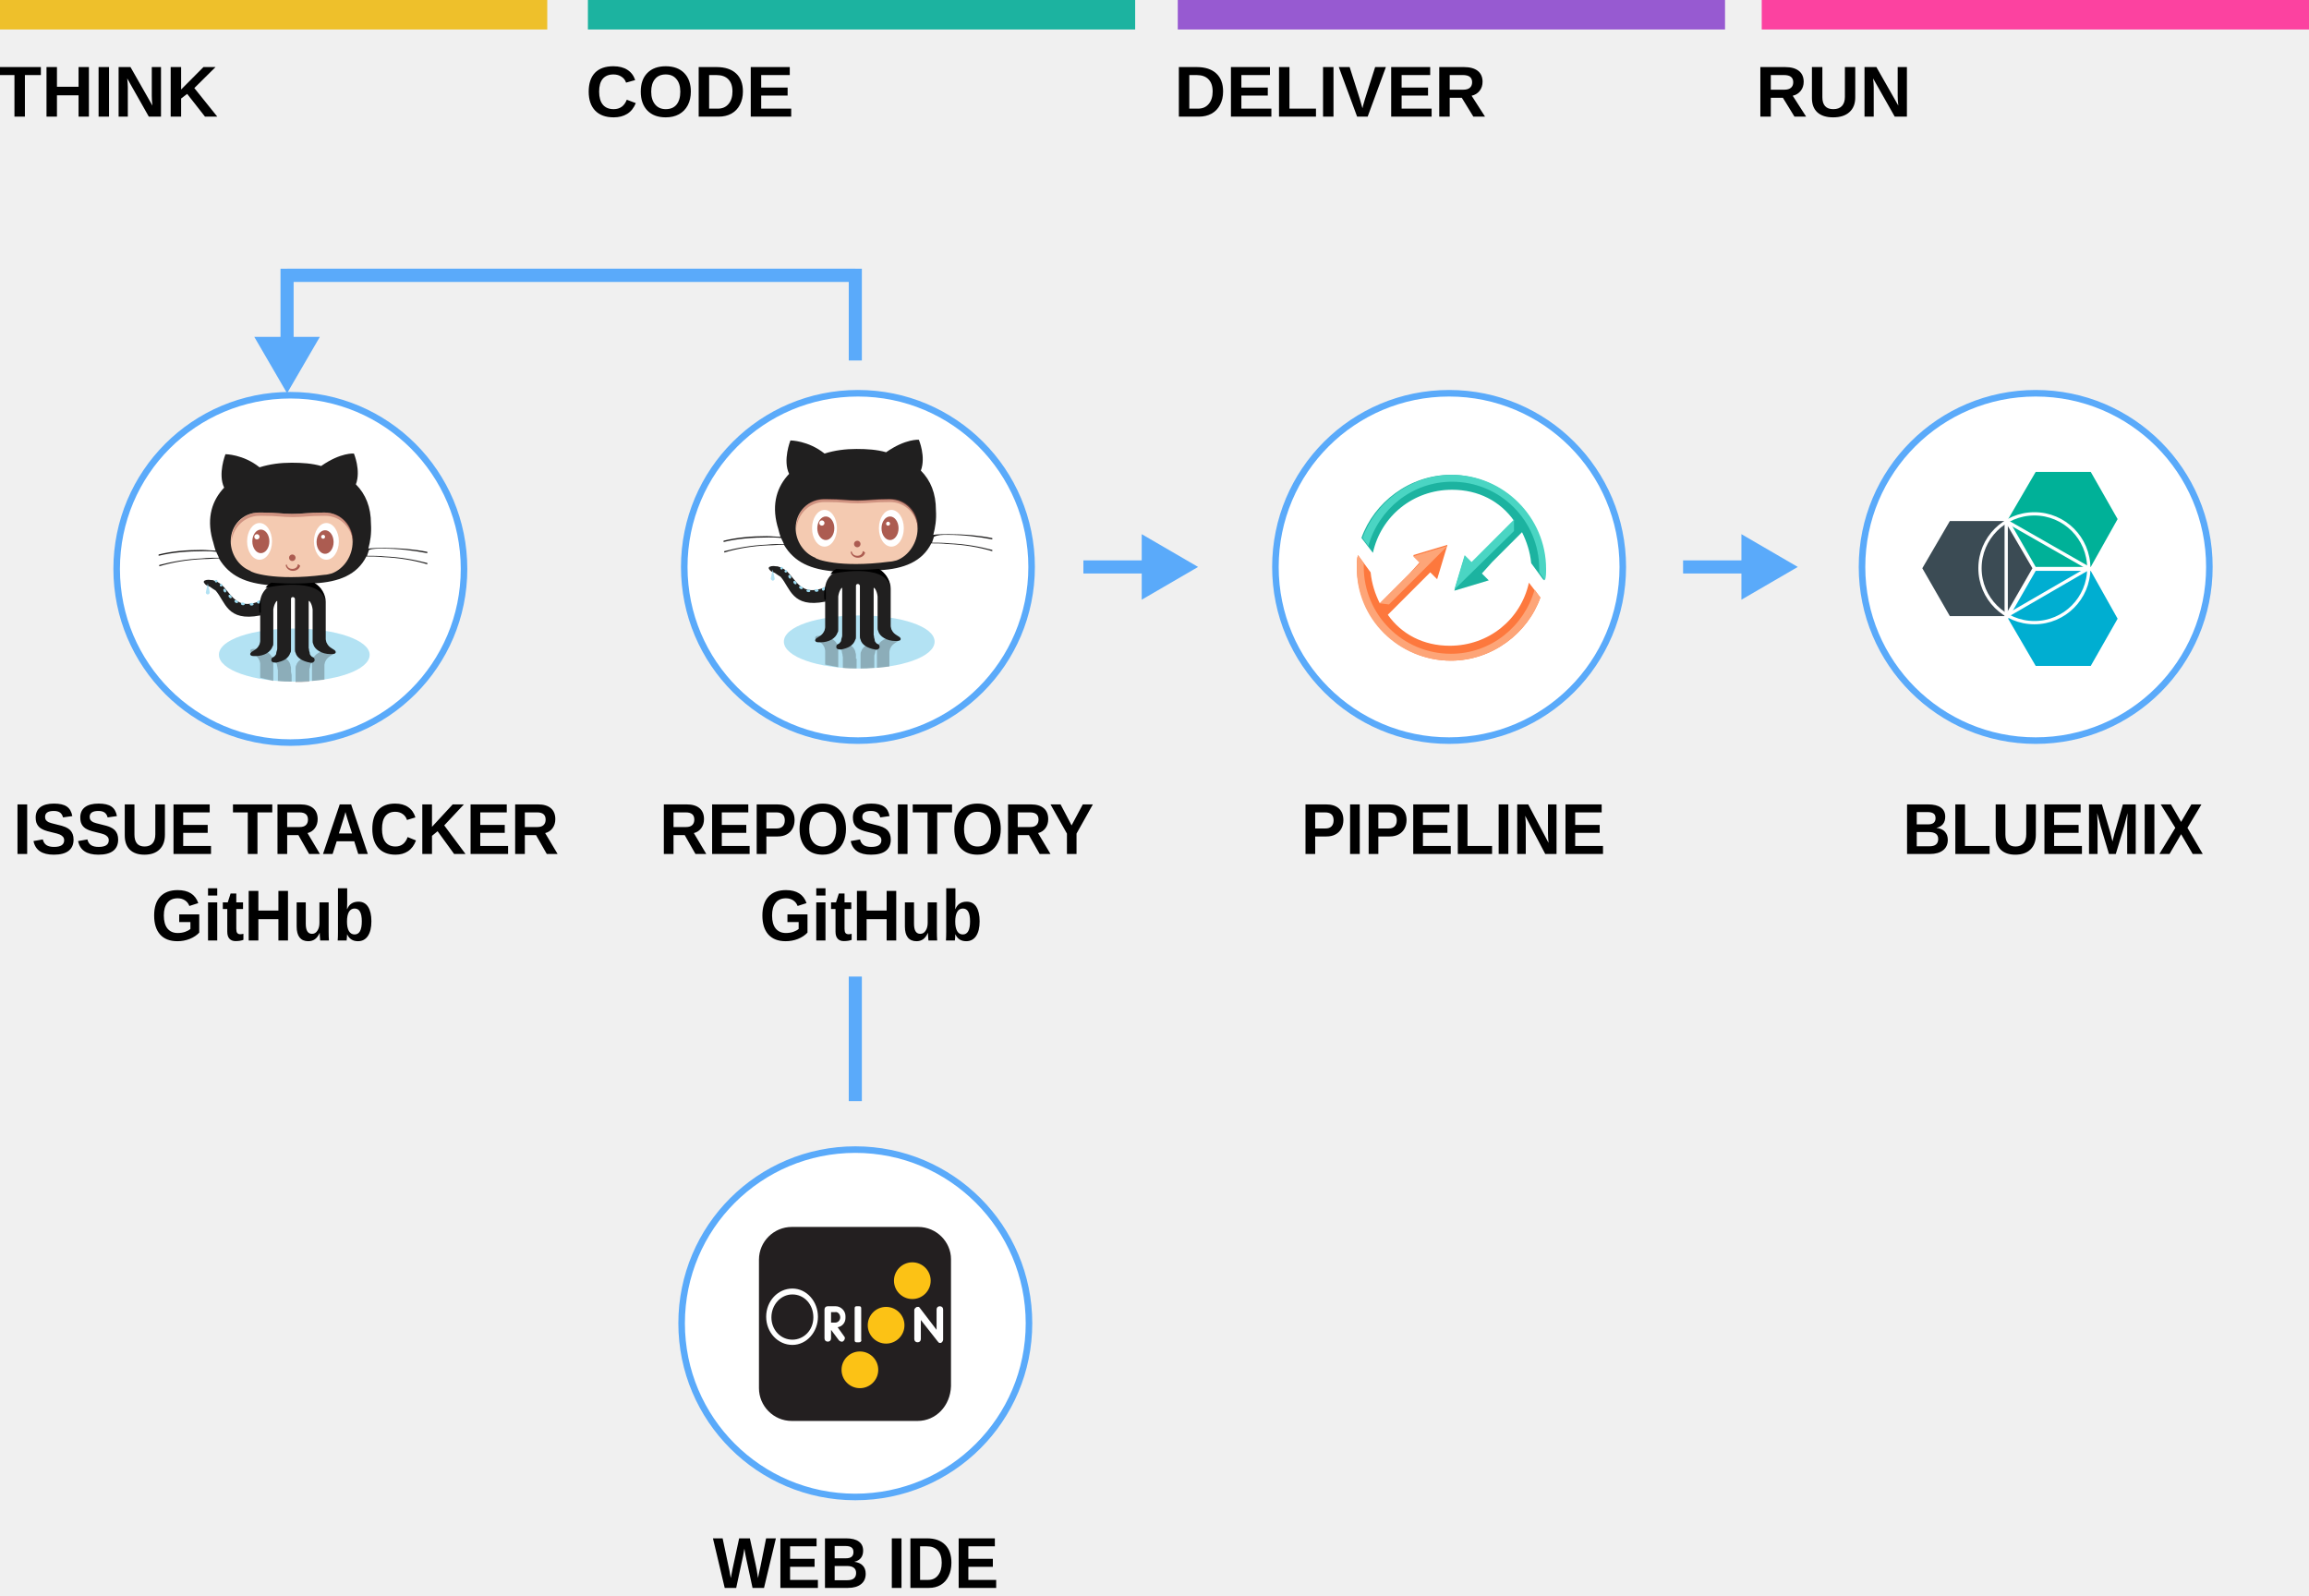
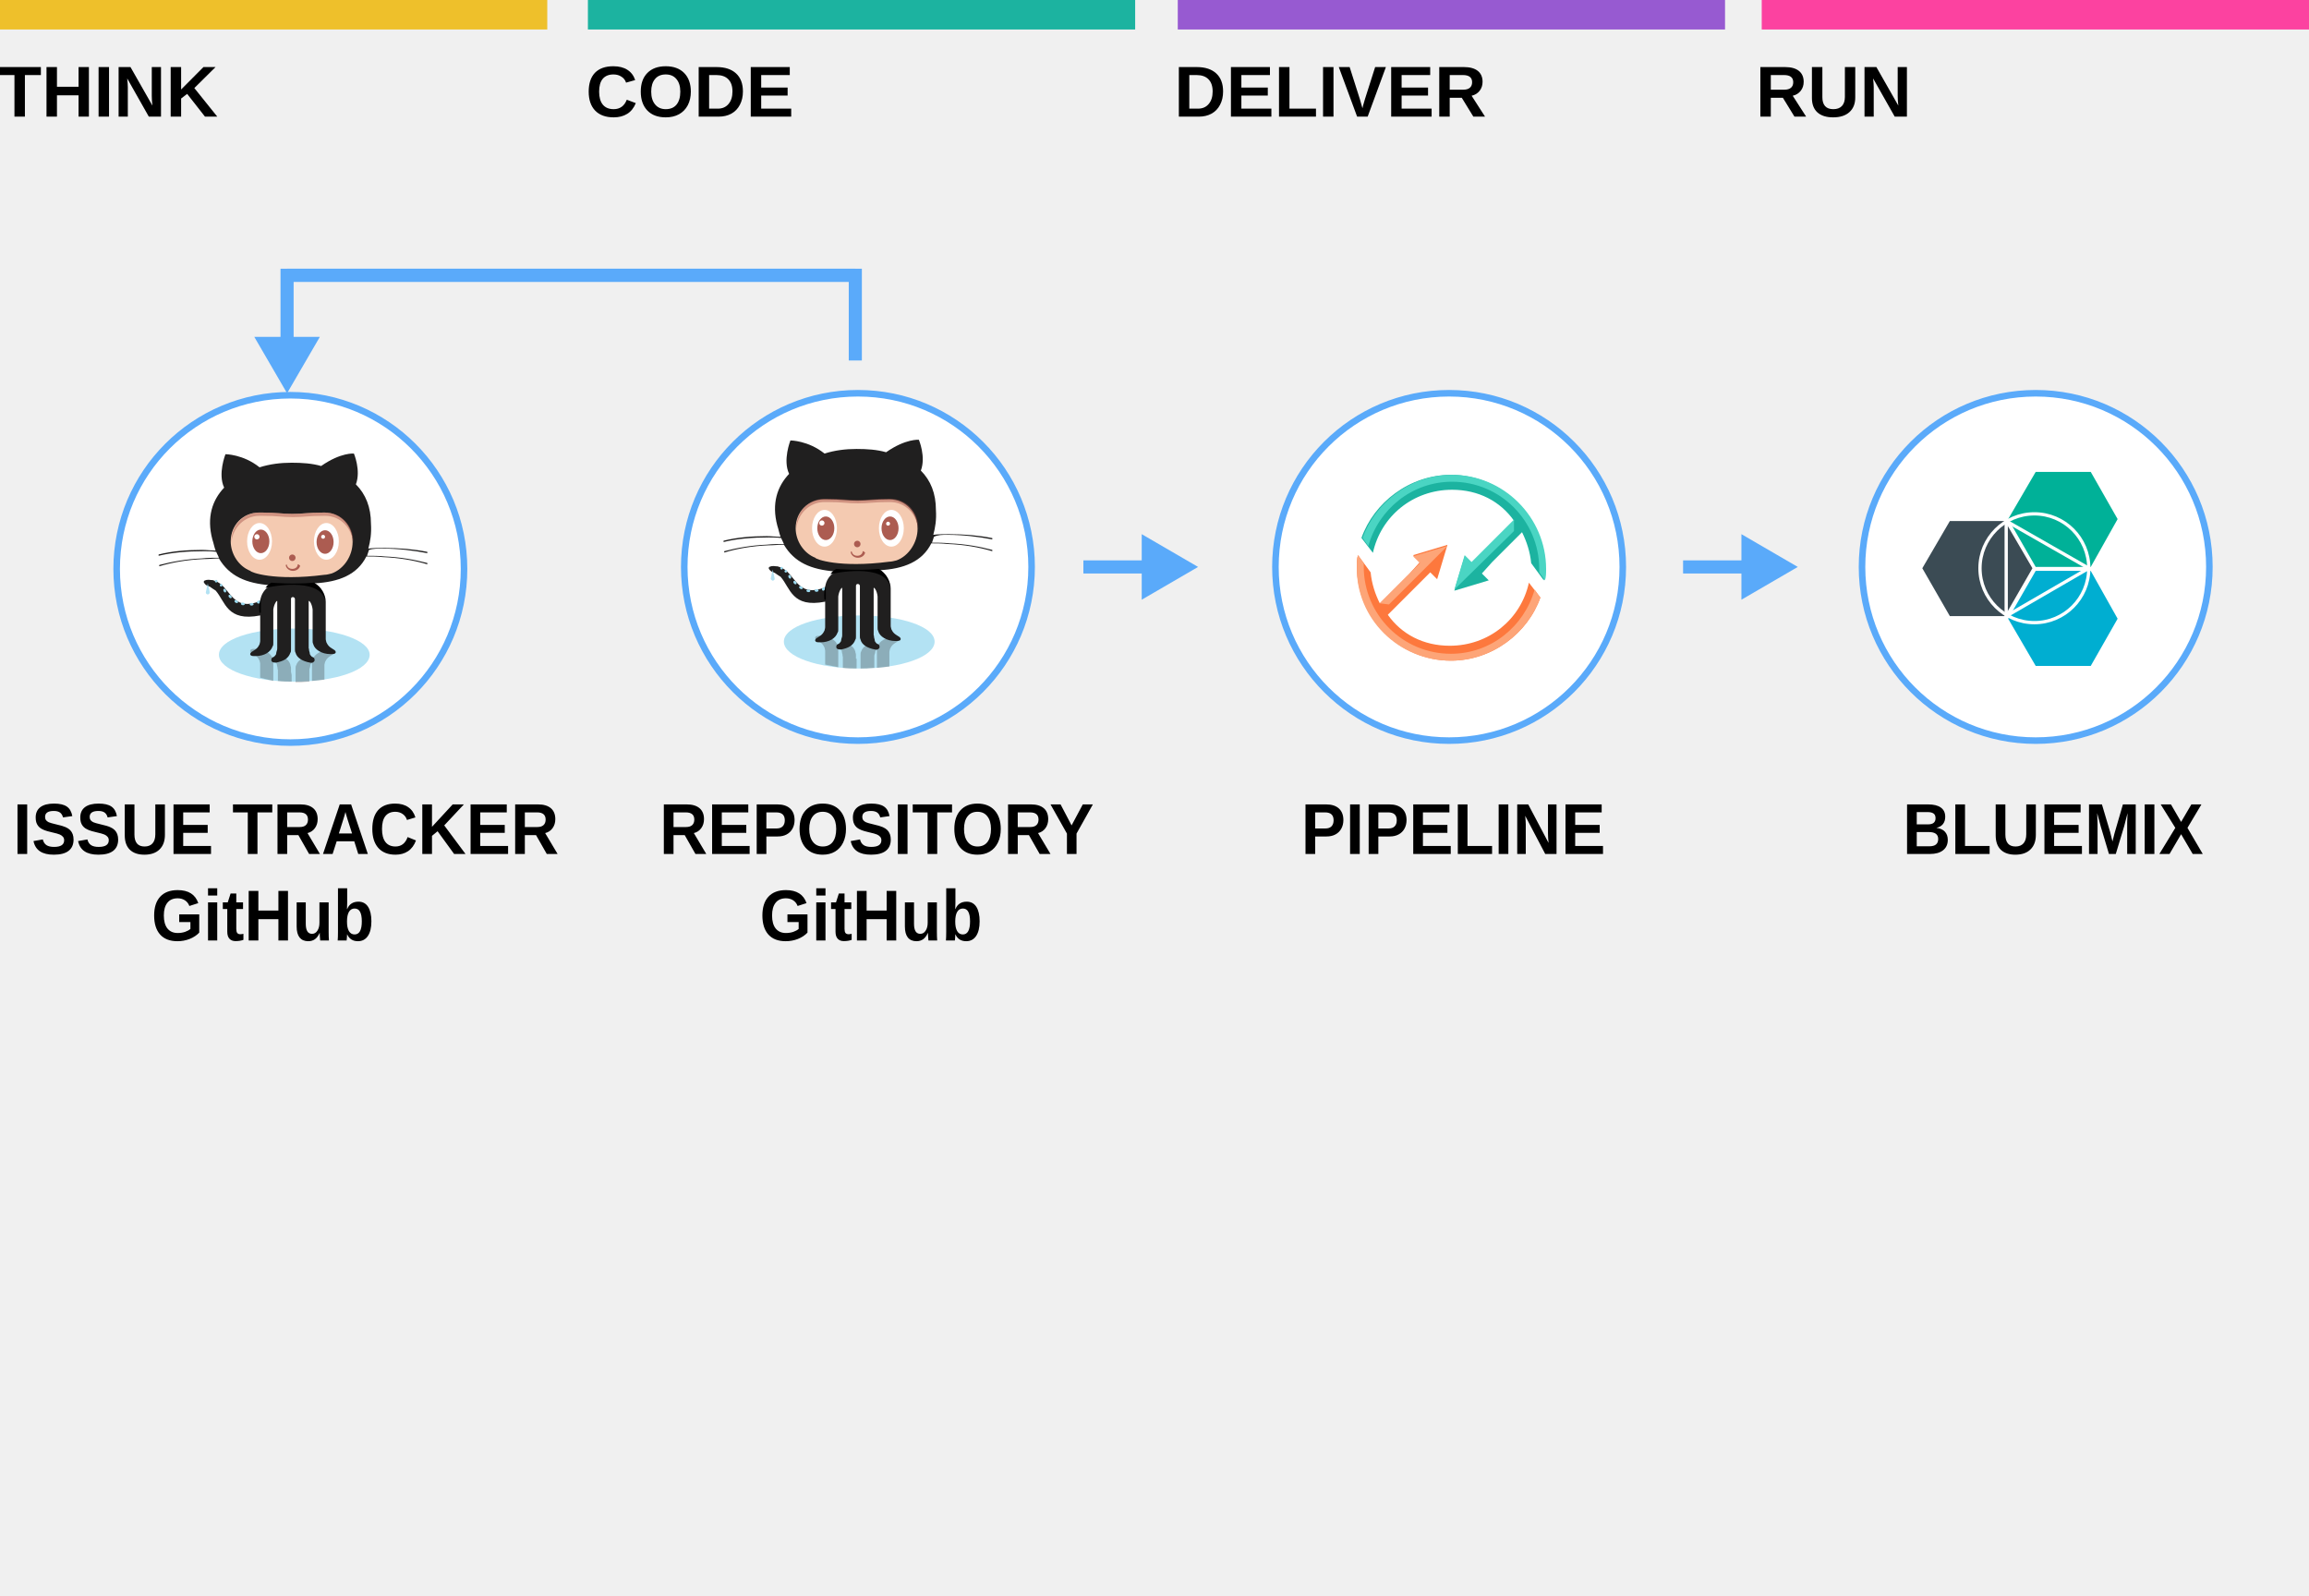
<svg xmlns="http://www.w3.org/2000/svg" version="1.1" id="Layer_1" x="0px" y="0px" viewBox="0 0 352.3 243.5" style="enable-background:new 0 0 352.3 243.5;" xml:space="preserve">
  <style type="text/css">
	.st0{fill:none;}
	.st1{fill:#FFFFFF;stroke:#5AAAFA;stroke-miterlimit:10;}
	.st2{fill:#EEC02B;}
	.st3{fill:#1CB3A0;}
	.st4{fill:#975AD1;}
	.st5{fill:#FC42A0;}
	.st6{fill:none;stroke:#5AAAFA;stroke-width:2;stroke-miterlimit:10;}
	.st7{fill:#5AAAFA;}
	.st8{fill:#FD783D;}
	.st9{fill:#FDA578;}
	.st10{fill:#4AD5C3;}
	.st11{fill:#231F20;}
	.st12{fill:#FCC215;}
	.st13{fill:#FFFFFF;}
	.st14{fill:#00B198;}
	.st15{fill:#00AED1;}
	.st16{fill:#3B4B54;}
	.st17{fill:none;stroke:#FFFFFF;stroke-width:0.5;stroke-miterlimit:10;}
	.st18{opacity:0.77;fill:#9CDAF0;enable-background:new    ;}
	.st19{opacity:0.35;}
	.st20{opacity:0.77;fill:#201F1F;enable-background:new    ;}
	.st21{fill:#201F1F;}
	.st22{fill:#F4CAB1;}
	.st23{opacity:0.5;fill:#AC5C51;enable-background:new    ;}
	.st24{fill:#AC5C51;}
	.st25{fill:#9CDAF0;}
	.st26{font-family:'Arial'; font-weight: bold}
	.st27{font-size:11px;}
	.st28{font-size:11px;}
</style>
  <g>
    <rect id="canvas_background" x="-1" y="-1" class="st0" width="354.3" height="245.5" />
  </g>
  <g>
    <circle id="svg_1" class="st1" cx="130.9" cy="86.5" r="26.5" />
    <circle id="svg_2" class="st1" cx="44.3" cy="86.8" r="26.5" />
    <rect id="svg_3" class="st2" width="83.5" height="4.5" />
    <rect id="svg_4" x="89.7" class="st3" width="83.5" height="4.5" />
    <rect id="svg_5" x="179.7" class="st4" width="83.5" height="4.5" />
    <rect id="svg_6" x="268.8" class="st5" width="83.5" height="4.5" />
    <circle id="svg_7" class="st1" cx="221.1" cy="86.5" r="26.5" />
    <circle id="svg_8" class="st1" cx="310.6" cy="86.5" r="26.5" />
    <line id="svg_9" class="st6" x1="43.8" y1="42" x2="130.5" y2="42" />
    <g id="svg_10">
      <g id="svg_11">
        <polyline id="svg_12" class="st6" points="43.8,52.8 43.8,42 130.5,42 130.5,55    " />
        <g id="svg_13">
          <polygon id="svg_14" class="st7" points="48.8,51.4 43.8,60 38.8,51.4     " />
        </g>
      </g>
    </g>
-     <line id="svg_15" class="st6" x1="130.5" y1="168" x2="130.5" y2="149" />
    <g id="svg_16">
      <g id="svg_17">
        <line id="svg_18" class="st6" x1="175.6" y1="86.5" x2="165.3" y2="86.5" />
        <g id="svg_19">
          <polygon id="svg_20" class="st7" points="174.2,81.5 182.8,86.5 174.2,91.5     " />
        </g>
      </g>
    </g>
    <g id="svg_21">
      <g id="svg_22">
        <line id="svg_23" class="st6" x1="267.1" y1="86.5" x2="256.8" y2="86.5" />
        <g id="svg_24">
          <polygon id="svg_25" class="st7" points="265.7,81.5 274.3,86.5 265.7,91.5     " />
        </g>
      </g>
    </g>
-     <circle id="svg_26" class="st1" cx="130.5" cy="201.9" r="26.5" />
    <g id="svg_112">
      <g id="g3-2" transform="scale(1.75) ">
        <g id="svg_113">
          <path id="svg_114" class="st8" d="M133.3,50.8c-0.7,3.2-3.5,5.5-6.9,5.5c-2.3,0-4.2-1-5.4-2.7l3.7-3.7l0.4,0.4l-0.4-0.4l0,0      l0.6,0.6l0.9-3l-3,0.9l0.6,0.6l-0.9,1l-2.6,2.6c-0.4-0.8-0.7-1.7-0.8-2.7l-1.1-1.5c-0.1,0.3-0.1,0.6-0.1,1      c0,4.5,3.7,8.2,8.2,8.2c3.6,0,6.7-2.4,7.8-5.5L133.3,50.8L133.3,50.8z" />
          <polyline id="svg_115" class="st9" points="120.3,52.6 123.8,49.1 123.2,48.5 126.2,47.6 121.1,52.7     " />
        </g>
        <g id="svg_116">
          <path id="svg_117" class="st9" d="M126.5,57.6c3.6,0,6.7-2.4,7.8-5.5l-0.5-0.7c-0.9,3.2-3.8,5.6-7.3,5.6c-4.2,0-7.6-3.4-7.6-7.6      c0-0.1,0-0.2,0-0.3l-0.5-0.7c-0.1,0.3-0.1,0.6-0.1,1C118.2,53.9,121.9,57.6,126.5,57.6z" />
          <line id="svg_118" class="st0" x1="120.3" y1="52.6" x2="121" y2="53" />
        </g>
      </g>
      <g id="g3-2_1_" transform="scale(1.75) ">
        <g id="svg_119">
          <path id="svg_120" class="st3" d="M119.7,48.2c0.7-3.2,3.5-5.5,6.9-5.5c2.3,0,4.2,1,5.4,2.7l-3.7,3.7l-0.4-0.4l0.4,0.4l0,0      l-0.6-0.6l-0.9,3l3-0.9l-0.6-0.6l0.9-1l2.6-2.6c0.4,0.8,0.7,1.7,0.8,2.7l1.1,1.5c0.1-0.3,0.1-0.6,0.1-1c0-4.5-3.7-8.2-8.2-8.2      c-3.6,0-6.7,2.4-7.8,5.5L119.7,48.2L119.7,48.2z" />
          <polyline id="svg_121" class="st10" points="132,45.3 128.3,49 127.7,48.4 126.8,51.4 132,46.3     " />
        </g>
        <g id="svg_122">
          <path id="svg_123" class="st10" d="M126.6,41.4c-3.6,0-6.7,2.4-7.8,5.5l0.5,0.7c0.9-3.2,3.8-5.6,7.3-5.6c4.2,0,7.6,3.4,7.6,7.6      c0,0.1,0,0.2,0,0.3l0.5,0.7c0.1-0.3,0.1-0.6,0.1-1C134.8,45.1,131.1,41.4,126.6,41.4L126.6,41.4z" />
          <line id="svg_124" class="st0" x1="132.7" y1="46.3" x2="132.1" y2="46" />
        </g>
      </g>
    </g>
-     <path id="XMLID_17_" class="st11" d="M140,216.8h-19.2c-2.8,0-5-2.3-5-5v-19.6c0-2.8,2.3-5,5-5h19.3c2.8,0,5,2.3,5,4.9v19.4   C145,214.5,142.8,216.8,140,216.8L140,216.8z" />
-     <circle id="XMLID_16_" class="st12" cx="139.2" cy="195.4" r="2.8" />
-     <circle id="XMLID_15_" class="st12" cx="135.2" cy="202.2" r="2.8" />
-     <circle id="XMLID_14_" class="st12" cx="131.2" cy="209" r="2.8" />
-     <path id="XMLID_13_" class="st13" d="M131.1,204.8h-0.4c-0.2,0-0.3-0.1-0.3-0.3v-4.9c0-0.2,0.1-0.3,0.3-0.3h0.4   c0.2,0,0.3,0.1,0.3,0.3v4.8C131.5,204.6,131.3,204.8,131.1,204.8z" />
-     <path id="XMLID_3_" class="st13" d="M143.4,199.3L143.4,199.3c-0.3,0-0.5,0.2-0.5,0.5v3.1l-2.6-3.4l0,0l-0.1-0.1l0,0h-0.1H140l0,0   l0,0h-0.1l0,0c-0.2,0.1-0.3,0.2-0.4,0.4c0,0,0,0,0,0.1l0,0v4.4c0,0.3,0.2,0.5,0.5,0.5l0,0c0.3,0,0.5-0.2,0.5-0.5v-2.9l2.6,3.3   c0.1,0.1,0.1,0.1,0.2,0.2l0,0h0.1l0,0l0,0h0.1l0,0c0.2,0,0.4-0.3,0.4-0.5v-4.6C143.9,199.5,143.7,199.3,143.4,199.3L143.4,199.3z" />
-     <path id="XMLID_9_" class="st13" d="M120.9,196.6c-2.2,0-4,1.9-4,4.3s1.8,4.3,4,4.3s3.9-2,3.9-4.3S123.1,196.6,120.9,196.6z    M120.9,204.4c-1.8,0-3.2-1.5-3.2-3.4s1.4-3.5,3.2-3.5s3.2,1.5,3.2,3.5S122.6,204.4,120.9,204.4z" />
-     <path id="XMLID_8_" class="st13" d="M129,201.1v-0.3c0-0.8-0.7-1.5-1.5-1.5h-0.1h-1.1l0,0c-0.3,0-0.5,0.2-0.5,0.5v4.4   c0,0.3,0.2,0.5,0.5,0.5l0,0c0.3,0,0.5-0.2,0.5-0.5v-1.3l1.2,1.6c0.2,0.2,0.5,0.3,0.7,0.1l0,0c0.2-0.2,0.3-0.5,0.1-0.7l-1-1.4   C128.5,202.4,129,201.8,129,201.1L129,201.1z M128.2,201c0,0.4-0.3,0.8-0.8,0.8h-0.6l0,0v-1.6h0.6   C127.8,200.1,128.2,200.5,128.2,201L128.2,201z" />
    <g id="svg_125">
      <path id="svg_126" class="st0" d="M343.6,86.5" />
    </g>
    <polygon id="svg_127" class="st14" points="310.6,86.5 306.4,79.2 310.6,72 319,72 323.1,79.2 319,86.5  " />
    <polygon id="svg_128" class="st15" points="310.6,101.6 306.4,94.4 310.6,87.1 319,87.1 323.1,94.4 319,101.6  " />
    <polygon id="svg_129" class="st16" points="297.5,94 293.3,86.7 297.5,79.5 305.9,79.5 310.1,86.7 305.9,94  " />
    <circle id="svg_130" class="st17" cx="310.4" cy="86.7" r="8.3" />
    <polygon id="svg_131" class="st17" points="306.1,79.5 306.1,94 318.7,86.7  " />
    <g id="svg_132">
      <path id="svg_133" class="st18" d="M56.4,99.9c0,2.3-5.1,4.1-11.5,4.1s-11.5-1.8-11.5-4.1s5.1-4,11.5-4S56.4,97.7,56.4,99.9z" />
      <g id="svg_134" class="st19">
        <path id="svg_135" class="st20" d="M45.9,100.6c-0.3,0.2-0.6,0.5-0.7,0.9c-0.1,0.1-0.1,0.3-0.1,0.5v0.3v0.3v0.5v1     c1.6,0,0.2,0,2.1-0.1v-0.1v-0.2v-1.1v-0.3c0-0.2,0-0.2,0.1-0.5s0-0.4,0.2-0.6c0.1-0.1,0.1-0.1,0.1-0.2L45.9,100.6L45.9,100.6z" />
        <path id="svg_136" class="st20" d="M51,99.4L51,99.4c-0.1-0.2-0.4-0.2-0.8-0.2c-1.2,0-2.2,0.6-2.5,1.4h0.2l-0.2,0.4h-0.1v0.1l0,0     v0.6v0.4v1.7v0.1l1.9-0.2v-2c0-0.1,0-0.1,0-0.2c0-0.2,0.1-0.4,0.1-0.5c0.1-0.2,0.2-0.4,0.4-0.6s0.4-0.3,0.7-0.5     C50.9,99.8,51.1,99.6,51,99.4z" />
      </g>
      <g id="svg_137" class="st19">
        <path id="svg_138" class="st20" d="M44.4,104L44.4,104c0.1,0,0.3,0,0.4,0c0.1,0,0.1,0,0.2,0l0,0c-0.1,0-0.1,0-0.2,0     C44.7,104,44.5,104,44.4,104z" />
        <path id="svg_139" class="st20" d="M44.8,96" />
        <path id="svg_140" class="st20" d="M44.8,96" />
        <path id="svg_141" class="st20" d="M41.7,103.9c0.2,0,0.4,0,0.6,0.1l0,0C42.1,103.9,41.9,103.9,41.7,103.9L41.7,103.9z" />
        <path id="svg_142" class="st20" d="M44.4,102.5v-0.3v-0.3c0-0.2-0.1-0.3-0.1-0.5c-0.2-0.7-0.8-1.1-1.5-1.3v0.7h-1     c0.2,0.1,0,0,0.3,0.3c0.2,0.2,0.1,0.3,0.2,0.6c0.1,0.3,0,0.3,0.1,0.5v0.3v1.4c0.7,0.1,1.4,0.1,2.1,0.1v-1L44.4,102.5     C44.5,102.5,44.4,102.5,44.4,102.5z" />
        <path id="svg_143" class="st20" d="M41.7,103.9L41.7,103.9V102v-0.4V101l0,0c0-0.2-0.1-0.3-0.1-0.5C41.4,99.7,40.3,99,39,99     c-0.4,0-0.7,0-0.8,0.2l0,0c-0.1,0.2,0.1,0.4,0.3,0.5c0.3,0.2,0.5,0.3,0.7,0.5s0.3,0.4,0.4,0.6c0,0.1,0.1,0.3,0.1,0.5     c0,0.1,0,0.1,0,0.2v1.9" />
      </g>
      <path id="svg_144" class="st21" d="M58.3,83.7c2.5,0,4.8,0.3,6.9,0.7v-0.2c-2-0.4-4.2-0.6-6.6-0.6c-0.8,0-1.6,0-2.4,0.1    c0.3-1.1,0.5-2.3,0.4-3.8c0-2.5-0.8-4.5-2.3-6c0.8-2.1-0.3-4.7-0.3-4.7s-2-0.2-5,1.9c-1.4-0.4-2.9-0.5-4.5-0.5    c-1.7,0-3.3,0.2-4.9,0.7l0,0c-2.5-2-5.2-2-5.2-2s-1.2,3-0.2,5.1l0,0c-1.8,1.9-2.7,4.5-1.8,7.9c0.2,0.6,0.3,1.2,0.5,1.7    c-0.7,0-1.4-0.1-2.1-0.1c-2.4,0-4.6,0.2-6.6,0.7v0.2c2-0.5,4.4-0.7,6.9-0.7c0.6,0,1.3,0,1.9,0.1c0.1,0.3,0.3,0.6,0.4,0.9    c-0.8,0-1.7,0-2.6,0.1c-2.4,0.1-4.6,0.5-6.5,1v0.2c2-0.6,4.3-1,6.8-1.1c0.8,0,1.6-0.1,2.3-0.1c1.6,2.7,4.1,3.8,7.9,4.1    c-0.9,0.5-1.5,1.4-1.6,2.4c-4.5,1.8-4.5-2.4-7-3.1c-0.2-0.1-0.3-0.1-0.5-0.1c-0.5-0.1-1,0-1.1,0.2l0,0v0.1c0,0.1,0,0.1,0.1,0.2    c0.1,0.2,0.4,0.4,0.8,0.5c0.3,0.2,0.7,0.5,0.9,0.6c1.5,1.7,1.7,4.8,6.8,3.8v1.6v2.1c0,0.1,0,0.1,0,0.2c0,0.2-0.1,0.4-0.1,0.5    c-0.1,0.2-0.2,0.4-0.4,0.6s-0.4,0.3-0.7,0.5c-0.2,0.1-0.4,0.3-0.3,0.5l0,0c0.1,0.2,0.3,0.2,0.8,0.2c1.3,0,2.3-0.6,2.6-1.5    c0.1-0.1,0.1-0.3,0.1-0.5l0,0v-0.6v-0.4v-1.7V93c0.1-0.8,0.5-1.4,0.6-1.3V93v3.5v2.1v0.3c0,0.2,0,0.2-0.1,0.5s0,0.4-0.2,0.6    c-0.3,0.3,0,0.1-0.4,0.3c-0.2,0.1-0.2,0.3-0.2,0.5c0.1,0.2,0.2,0.3,0.7,0.3c1.1-0.2,1.9-0.6,2.2-1.5c0.1-0.1,0.1-0.3,0.1-0.5v-0.3    v-0.3V98v-1.6v-5c0-0.2,0.1-0.3,0.3-0.3c0.1,0,0.3,0.1,0.3,0.3v5V98v0.5v0.3v0.3c0,0.2,0,0.3,0.1,0.5c0.2,0.8,1.1,1.3,2.2,1.5    c0.4,0.1,0.6-0.1,0.7-0.3c0-0.2,0-0.4-0.2-0.5c-0.4-0.2-0.1,0-0.4-0.3c-0.2-0.2-0.1-0.4-0.2-0.6c-0.1-0.3,0-0.3-0.1-0.5v-0.3v-2.1    V93v-1.3c0.1-0.1,0.5,0.4,0.6,1.3v2.1v1.7v0.4v0.6l0,0c0,0.2,0,0.3,0.1,0.5c0.2,0.8,1.3,1.5,2.6,1.5c0.4,0,0.7,0,0.8-0.2l0,0    c0.1-0.2-0.1-0.4-0.3-0.5c-0.3-0.2-0.5-0.3-0.7-0.5s-0.3-0.4-0.4-0.6c0-0.1-0.1-0.3-0.1-0.5c0-0.1,0-0.1,0-0.2v-2.1v-3.4    c0-1.1-0.7-2.3-1.7-2.8c3.7-0.2,6.5-1.3,7.9-4.1c0.8,0,1.6,0,2.5,0.1c2.5,0.1,4.8,0.5,6.8,1.1v-0.2c-1.9-0.5-4.1-0.9-6.5-1    c-0.9-0.1-1.8-0.1-2.7-0.1c0.1-0.3,0.2-0.6,0.3-0.9C56.9,83.7,57.6,83.7,58.3,83.7L58.3,83.7z" />
      <path id="svg_145" class="st0" d="M43.8,86.1" />
      <g id="svg_146">
        <path id="svg_147" class="st22" d="M53.8,82.7c0-2.5-1.8-4.5-4.3-4.5l0,0c-2.7,0-3.1,0.2-4.9,0.2c-1.8,0-2.2-0.2-4.7-0.2     c-0.1,0-0.2,0-0.4,0c-2.4,0-4.3,1.9-4.3,4.4c0,1.9,1.2,3.8,3,4.5l0,0c0,0.2,3.6,1.6,11.3,0.6c0.3,0,0.7-0.1,1.1-0.2l0,0l0,0     C52.5,86.8,53.8,84.8,53.8,82.7z" />
        <path id="svg_148" class="st23" d="M39.6,78.7c0.1,0,0.3,0,0.4,0c2.5,0,2.9,0.2,4.7,0.2s2.2-0.2,4.9-0.2l0,0     c2.4,0,4.1,1.9,4.3,4.2c0-0.1,0-0.1,0-0.2c0-2.5-1.8-4.5-4.3-4.5l0,0c-2.7,0-3.1,0.2-4.9,0.2c-1.8,0-2.2-0.2-4.7-0.2     c-0.1,0-0.2,0-0.4,0c-2.4,0-4.3,1.9-4.3,4.4c0,0.1,0,0.1,0,0.2C35.5,80.5,37.3,78.7,39.6,78.7z" />
        <ellipse id="svg_149" class="st13" cx="39.6" cy="82.6" rx="1.9" ry="2.8" />
        <ellipse id="svg_150" class="st24" cx="39.8" cy="82.6" rx="1.3" ry="1.8" />
        <circle id="svg_151" class="st13" cx="39.2" cy="81.9" r="0.4" />
        <ellipse id="svg_152" class="st13" cx="49.8" cy="82.6" rx="1.9" ry="2.8" />
        <ellipse id="svg_153" class="st24" cx="49.6" cy="82.7" rx="1.3" ry="1.8" />
        <circle id="svg_154" class="st13" cx="49.3" cy="81.9" r="0.3" />
        <circle id="svg_155" class="st24" cx="44.6" cy="85.1" r="0.5" />
        <path id="svg_156" class="st24" d="M45.5,86.1c-0.1,0-0.1,0.1-0.1,0.2c-0.1,0.3-0.4,0.5-0.8,0.5c-0.4,0-0.7-0.2-0.8-0.5     c0-0.1-0.1-0.2-0.1-0.2s-0.1,0.1-0.1,0.2c0.1,0.4,0.5,0.8,1.1,0.8c0.5,0,1-0.3,1.1-0.8C45.6,86.2,45.6,86.1,45.5,86.1z" />
      </g>
      <path id="svg_157" class="st18" d="M32,90.4c0,0.2-0.2,0.3-0.3,0.3c-0.2,0-0.3-0.2-0.3-0.3s0.3-1.4,0.3-1.4S32,90.2,32,90.4z" />
      <ellipse id="svg_158" transform="matrix(0.283 -0.9591 0.9591 0.283 -61.427 95.2217)" class="st25" cx="33" cy="88.7" rx="0.2" ry="0.2" />
      <ellipse id="svg_159" transform="matrix(0.5858 -0.8104 0.8104 0.5858 -58.374 64.2874)" class="st25" cx="33.7" cy="89.3" rx="0.2" ry="0.2" />
      <ellipse id="svg_160" transform="matrix(0.9227 -0.3856 0.3856 0.9227 -32.0941 20.1996)" class="st25" cx="34.3" cy="90.1" rx="0.2" ry="0.3" />
      <ellipse id="svg_161" transform="matrix(0.7546 -0.6562 0.6562 0.7546 -51.0907 45.3759)" class="st25" cx="35.1" cy="91" rx="0.2" ry="0.3" />
      <ellipse id="svg_162" transform="matrix(0.5 -0.866 0.866 0.5 -61.4521 77.0617)" class="st25" cx="36" cy="91.8" rx="0.2" ry="0.3" />
      <ellipse id="svg_163" transform="matrix(0.1325 -0.9912 0.9912 0.1325 -59.1515 116.7091)" class="st25" cx="37.1" cy="92.1" rx="0.2" ry="0.3" />
      <ellipse id="svg_164" transform="matrix(0.9977 -6.730446e-02 6.730446e-02 0.9977 -6.1181 2.7936)" class="st25" cx="38.4" cy="92.2" rx="0.3" ry="0.2" />
      <path id="svg_165" class="st25" d="M39.7,91.8c0,0.1,0,0.2-0.2,0.3c-0.2,0-0.3-0.1-0.3-0.2s0.1-0.2,0.3-0.3    C39.7,91.6,39.7,91.7,39.7,91.8z" />
      <path id="svg_166" d="M41.4,88.9c-0.4,0.2-0.7,0.5-0.9,0.8c0.3-0.1,8.3-1.8,9.1,1.9c-0.1-1.1-0.7-2.1-1.7-2.7    C44.7,89.2,41.4,88.9,41.4,88.9z" />
      <path id="svg_167" d="M39.8,91.3c0,1.2,0,2.2,0,2.2s-0.1,0-0.2,0C39.6,93.5,39.4,92.5,39.8,91.3z" />
      <path id="svg_168" class="st18" d="M44.8,99.9" />
      <path id="svg_169" class="st18" d="M44.8,91.9" />
      <line id="svg_170" class="st0" x1="47.5" y1="100.9" x2="46.4" y2="100.5" />
      <line id="svg_171" class="st0" x1="47.6" y1="103.9" x2="49" y2="103.9" />
      <line id="svg_172" class="st0" x1="48" y1="103.9" x2="47.6" y2="103.9" />
      <line id="svg_173" class="st0" x1="48.4" y1="103.8" x2="48.1" y2="103.9" />
      <line id="svg_174" class="st0" x1="48" y1="103.9" x2="47.7" y2="103.9" />
      <line id="svg_175" class="st0" x1="48.1" y1="103.9" x2="48" y2="103.9" />
      <line id="svg_176" class="st0" x1="49.5" y1="103.7" x2="49.1" y2="103.7" />
      <line id="svg_177" class="st0" x1="48.8" y1="103.8" x2="49.1" y2="103.7" />
      <line id="svg_178" class="st0" x1="48.4" y1="103.8" x2="48.8" y2="103.8" />
      <line id="svg_179" class="st0" x1="48.1" y1="103.9" x2="48.4" y2="103.8" />
      <line id="svg_180" class="st0" x1="48.4" y1="103.8" x2="48.4" y2="103.8" />
      <line id="svg_181" class="st0" x1="47.6" y1="103.9" x2="47.5" y2="103.9" />
      <line id="svg_182" class="st0" x1="49.5" y1="103.7" x2="49.5" y2="103.7" />
    </g>
    <g id="svg_183">
      <path id="svg_184" class="st18" d="M142.6,97.9c0,2.3-5.1,4.1-11.5,4.1c-6.3,0-11.5-1.8-11.5-4.1s5.1-4,11.5-4    C137.5,93.9,142.6,95.6,142.6,97.9z" />
      <g id="svg_185" class="st19">
        <path id="svg_186" class="st20" d="M132.1,98.5c-0.3,0.2-0.6,0.5-0.7,0.9c-0.1,0.1-0.1,0.3-0.1,0.5v0.3v0.3v0.5v1     c1.6,0,0.2,0,2.1-0.1v-0.1v-0.2v-1.1v-0.3c0-0.2,0-0.2,0.1-0.5s0-0.4,0.2-0.6c0.1-0.1,0.1-0.1,0.1-0.2L132.1,98.5L132.1,98.5z" />
        <path id="svg_187" class="st20" d="M137.2,97.4C137.2,97.4,137.2,97.3,137.2,97.4c-0.1-0.2-0.4-0.2-0.8-0.2     c-1.2,0-2.2,0.6-2.5,1.4h0.2l-0.2,0.4h-0.1v0.1l0,0v0.6v0.4v1.7v0.1l1.9-0.2v-2c0-0.1,0-0.1,0-0.2c0-0.2,0.1-0.4,0.1-0.5     c0.1-0.2,0.2-0.4,0.4-0.6s0.4-0.3,0.7-0.5C137.1,97.7,137.3,97.5,137.2,97.4L137.2,97.4z" />
      </g>
      <g id="svg_188" class="st19">
        <path id="svg_189" class="st20" d="M130.6,102L130.6,102c0.1,0,0.3,0,0.4,0c0.1,0,0.1,0,0.2,0l0,0c-0.1,0-0.1,0-0.2,0     C130.9,102,130.7,102,130.6,102z" />
        <path id="svg_190" class="st20" d="M131,93.9" />
        <path id="svg_191" class="st20" d="M131,93.9" />
        <path id="svg_192" class="st20" d="M127.9,101.8c0.2,0,0.4,0,0.6,0.1l0,0C128.3,101.8,128.1,101.8,127.9,101.8L127.9,101.8z" />
        <path id="svg_193" class="st20" d="M130.6,100.5v-0.3v-0.3c0-0.2-0.1-0.3-0.1-0.5c-0.2-0.7-0.8-1.1-1.5-1.3v0.7h-1     c0.2,0.1,0,0,0.3,0.3c0.2,0.2,0.1,0.3,0.2,0.6c0.1,0.3,0,0.3,0.1,0.5v0.3v1.4c0.7,0.1,1.4,0.1,2.1,0.1v-1v-0.5     C130.7,100.5,130.6,100.5,130.6,100.5z" />
        <path id="svg_194" class="st20" d="M127.9,101.8L127.9,101.8V100v-0.4V99l0,0c0-0.2-0.1-0.3-0.1-0.5c-0.2-0.8-1.3-1.5-2.6-1.5     c-0.4,0-0.7,0-0.8,0.2l0,0c-0.1,0.2,0.1,0.4,0.3,0.5c0.3,0.2,0.5,0.3,0.7,0.5s0.3,0.4,0.4,0.6c0,0.1,0.1,0.3,0.1,0.5     c0,0.1,0,0.1,0,0.2v1.9" />
      </g>
      <path id="svg_195" class="st21" d="M144.5,81.6c2.5,0,4.8,0.3,6.9,0.7v-0.2c-2-0.4-4.2-0.6-6.6-0.6c-0.8,0-1.6,0-2.4,0.1    c0.3-1.1,0.5-2.3,0.4-3.8c0-2.5-0.8-4.5-2.3-6c0.8-2.1-0.3-4.7-0.3-4.7s-2-0.2-5,1.9c-1.4-0.4-2.9-0.5-4.5-0.5    c-1.7,0-3.3,0.2-4.9,0.7l0,0c-2.5-2-5.2-2-5.2-2s-1.2,3-0.2,5.1l0,0c-1.8,1.9-2.7,4.5-1.8,7.9c0.2,0.6,0.3,1.2,0.5,1.7    c-0.7,0-1.4-0.1-2.1-0.1c-2.4,0-4.6,0.2-6.6,0.7v0.2c2-0.5,4.4-0.7,6.9-0.7c0.6,0,1.3,0,1.9,0.1c0.1,0.3,0.3,0.6,0.4,0.9    c-0.8,0-1.7,0-2.6,0.1c-2.4,0.1-4.6,0.5-6.5,1v0.2c2-0.6,4.3-1,6.8-1.1c0.8,0,1.6-0.1,2.3-0.1c1.6,2.7,4.1,3.8,7.9,4.1    c-0.9,0.5-1.5,1.4-1.6,2.4c-4.5,1.8-4.5-2.4-7-3.1c-0.2-0.1-0.3-0.1-0.5-0.1c-0.5-0.1-1,0-1.1,0.2l0,0v0.1c0,0.1,0,0.1,0.1,0.2    c0.1,0.2,0.4,0.4,0.8,0.5c0.3,0.2,0.7,0.5,0.9,0.6c1.5,1.7,1.7,4.8,6.8,3.8v1.6v2.1c0,0.1,0,0.1,0,0.2c0,0.2-0.1,0.4-0.1,0.5    c-0.1,0.2-0.2,0.4-0.4,0.6c-0.2,0.2-0.4,0.3-0.7,0.5c-0.2,0.1-0.4,0.3-0.3,0.5l0,0c0.1,0.2,0.3,0.2,0.8,0.2c1.3,0,2.3-0.6,2.6-1.5    c0.1-0.1,0.1-0.3,0.1-0.5l0,0v-0.6V95v-2v-2c0.1-0.8,0.5-1.4,0.6-1.3V91v3.5v2.1v0.3c0,0.2,0,0.2-0.1,0.5s0,0.4-0.2,0.6    c-0.3,0.3,0,0.1-0.4,0.3c-0.2,0.1-0.2,0.3-0.2,0.5c0.1,0.2,0.2,0.3,0.7,0.3c1.1-0.2,1.9-0.6,2.2-1.5c0.1-0.1,0.1-0.3,0.1-0.5v-0.3    v-0.3V96v-1.6v-5c0-0.2,0.1-0.3,0.3-0.3c0.1,0,0.3,0.1,0.3,0.3v5V96v0.5v0.3v0.3c0,0.2,0,0.3,0.1,0.5c0.2,0.8,1.1,1.3,2.2,1.5    c0.4,0.1,0.6-0.1,0.7-0.3c0-0.2,0-0.4-0.2-0.5c-0.4-0.2-0.1,0-0.4-0.3c-0.2-0.2-0.1-0.4-0.2-0.6c-0.1-0.3,0-0.3-0.1-0.5v-0.3v-2.1    V91v-1.3c0.1-0.1,0.5,0.4,0.6,1.3v2.1v1.7v0.4v0.6l0,0c0,0.2,0,0.3,0.1,0.5c0.2,0.8,1.3,1.5,2.6,1.5c0.4,0,0.7,0,0.8-0.2l0,0    c0.1-0.2-0.1-0.4-0.3-0.5c-0.3-0.2-0.5-0.3-0.7-0.5s-0.3-0.4-0.4-0.6c0-0.1-0.1-0.3-0.1-0.5c0-0.1,0-0.1,0-0.2v-2.1v-3.4    c0-1.1-0.7-2.3-1.7-2.8c3.7-0.2,6.5-1.3,7.9-4.1c0.8,0,1.6,0,2.5,0.1c2.5,0.1,4.8,0.5,6.8,1.1v-0.2c-1.9-0.5-4.1-0.9-6.5-1    c-0.9-0.1-1.8-0.1-2.7-0.1c0.1-0.3,0.2-0.6,0.3-0.9C143.1,81.6,143.8,81.6,144.5,81.6L144.5,81.6z" />
      <path id="svg_196" class="st0" d="M130,84.1" />
      <g id="svg_197">
        <path id="svg_198" class="st22" d="M140,80.7c0-2.5-1.8-4.5-4.3-4.5l0,0c-2.7,0-3.1,0.2-4.9,0.2c-1.8,0-2.2-0.2-4.7-0.2     c-0.1,0-0.2,0-0.4,0c-2.4,0-4.3,1.9-4.3,4.4c0,1.9,1.2,3.8,3,4.5l0,0c0,0.2,3.6,1.6,11.3,0.6c0.3,0,0.7-0.1,1.1-0.2l0,0l0,0     C138.7,84.8,140,82.7,140,80.7z" />
        <path id="svg_199" class="st23" d="M125.8,76.6c0.1,0,0.3,0,0.4,0c2.5,0,2.9,0.2,4.7,0.2s2.2-0.2,4.9-0.2l0,0     c2.4,0,4.1,1.9,4.3,4.2c0-0.1,0-0.1,0-0.2c0-2.5-1.8-4.5-4.3-4.5l0,0c-2.7,0-3.1,0.2-4.9,0.2c-1.8,0-2.2-0.2-4.7-0.2     c-0.1,0-0.2,0-0.4,0c-2.4,0-4.3,1.9-4.3,4.4c0,0.1,0,0.1,0,0.2C121.7,78.4,123.5,76.6,125.8,76.6z" />
        <ellipse id="svg_200" class="st13" cx="125.8" cy="80.6" rx="1.9" ry="2.8" />
        <ellipse id="svg_201" class="st24" cx="126" cy="80.6" rx="1.3" ry="1.8" />
        <circle id="svg_202" class="st13" cx="125.4" cy="79.8" r="0.4" />
        <ellipse id="svg_203" class="st13" cx="136" cy="80.6" rx="1.9" ry="2.8" />
        <ellipse id="svg_204" class="st24" cx="135.8" cy="80.6" rx="1.3" ry="1.8" />
        <circle id="svg_205" class="st13" cx="135.5" cy="79.9" r="0.3" />
        <circle id="svg_206" class="st24" cx="130.8" cy="83" r="0.5" />
        <path id="svg_207" class="st24" d="M131.7,84.1c-0.1,0-0.1,0.1-0.1,0.2c-0.1,0.3-0.4,0.5-0.8,0.5c-0.4,0-0.7-0.2-0.8-0.5     c0-0.1-0.1-0.2-0.1-0.2s-0.1,0.1-0.1,0.2c0.1,0.4,0.5,0.8,1.1,0.8c0.5,0,1-0.3,1.1-0.8C131.8,84.2,131.8,84.1,131.7,84.1     L131.7,84.1z" />
      </g>
      <path id="svg_208" class="st18" d="M118.2,88.3c0,0.2-0.2,0.3-0.3,0.3s-0.3-0.2-0.3-0.3s0.3-1.4,0.3-1.4S118.2,88.2,118.2,88.3z" />
      <ellipse id="svg_209" transform="matrix(0.283 -0.9591 0.9591 0.283 2.3602 176.4819)" class="st25" cx="119.2" cy="86.7" rx="0.2" ry="0.2" />
      <ellipse id="svg_210" transform="matrix(0.5858 -0.8104 0.8104 0.5858 -21.0085 133.2505)" class="st25" cx="119.9" cy="87.2" rx="0.2" ry="0.2" />
      <ellipse id="svg_211" transform="matrix(0.9227 -0.3856 0.3856 0.9227 -24.622 53.269)" class="st25" cx="120.5" cy="88" rx="0.2" ry="0.3" />
      <ellipse id="svg_212" transform="matrix(0.7546 -0.6562 0.6562 0.7546 -28.5745 101.4049)" class="st25" cx="121.3" cy="88.9" rx="0.2" ry="0.3" />
      <ellipse id="svg_213" transform="matrix(0.5 -0.866 0.866 0.5 -16.5812 150.6353)" class="st25" cx="122.2" cy="89.7" rx="0.2" ry="0.3" />
      <ellipse id="svg_214" transform="matrix(0.1325 -0.9912 0.9912 0.1325 17.693 200.4217)" class="st25" cx="123.3" cy="90.1" rx="0.2" ry="0.3" />
      <ellipse id="svg_215" transform="matrix(0.9977 -6.730446e-02 6.730446e-02 0.9977 -5.7813 8.5901)" class="st25" cx="124.6" cy="90.1" rx="0.3" ry="0.2" />
      <path id="svg_216" class="st25" d="M125.9,89.8c0,0.1,0,0.2-0.2,0.3s-0.3-0.1-0.3-0.2s0.1-0.2,0.3-0.3S125.9,89.7,125.9,89.8z" />
      <path id="svg_217" d="M127.6,86.8c-0.4,0.2-0.7,0.5-0.9,0.8c0.3-0.1,8.3-1.8,9.1,1.9c-0.1-1.1-0.7-2.1-1.7-2.7    C130.9,87.1,127.6,86.8,127.6,86.8z" />
      <path id="svg_218" d="M126,89.3c0,1.2,0,2.2,0,2.2s-0.1,0-0.2,0C125.8,91.5,125.6,90.5,126,89.3z" />
      <path id="svg_219" class="st18" d="M131,97.9" />
      <path id="svg_220" class="st18" d="M131,89.8" />
      <line id="svg_221" class="st0" x1="133.7" y1="98.9" x2="132.6" y2="98.5" />
      <line id="svg_222" class="st0" x1="133.8" y1="101.9" x2="135.2" y2="101.9" />
      <line id="svg_223" class="st0" x1="134.2" y1="101.8" x2="133.8" y2="101.9" />
      <line id="svg_224" class="st0" x1="134.6" y1="101.8" x2="134.3" y2="101.8" />
      <line id="svg_225" class="st0" x1="134.2" y1="101.8" x2="133.9" y2="101.9" />
      <line id="svg_226" class="st0" x1="134.3" y1="101.8" x2="134.2" y2="101.8" />
      <line id="svg_227" class="st0" x1="135.7" y1="101.6" x2="135.3" y2="101.7" />
      <line id="svg_228" class="st0" x1="135" y1="101.7" x2="135.3" y2="101.7" />
      <line id="svg_229" class="st0" x1="134.6" y1="101.8" x2="135" y2="101.7" />
      <line id="svg_230" class="st0" x1="134.3" y1="101.8" x2="134.6" y2="101.8" />
      <line id="svg_231" class="st0" x1="134.6" y1="101.8" x2="134.6" y2="101.8" />
      <line id="svg_232" class="st0" x1="133.8" y1="101.9" x2="133.7" y2="101.9" />
      <line id="svg_233" class="st0" x1="135.7" y1="101.6" x2="135.7" y2="101.6" />
    </g>
    <text id="issueTracker" transform="matrix(0.9271 0 0 1 1.9888 130.2944)" class="st26 st27">ISSUE TRACKER</text>
    <text id="gitHub1" transform="matrix(0.9271 0 0 1 23.0991 143.4946)" class="st26 st27">GitHub</text>
    <text id="think" transform="matrix(1 0 0 1 -0.3569 17.7954)" class="st26 st28">THINK</text>
    <text id="code" transform="matrix(1 0 0 1 89.3677 17.7954)" class="st26 st28">CODE</text>
    <text id="deliver" transform="matrix(1 0 0 1 179.1318 17.7954)" class="st26 st28">DELIVER</text>
    <text id="run" transform="matrix(1 0 0 1 267.8564 17.7954)" class="st26 st28">RUN</text>
    <text id="repository" transform="matrix(0.9271 0 0 1 100.6055 130.2944)" class="st26 st27">REPOSITORY</text>
    <text id="gitHub2" transform="matrix(0.9271 0 0 1 115.9028 143.4946)" class="st26 st27">GitHub</text>
    <text id="pipeline" transform="matrix(0.9271 0 0 1 198.5083 130.2944)" class="st26 st27">PIPELINE</text>
    <text id="bluemix" transform="matrix(0.9271 0 0 1 290.2925 130.2944)" class="st26 st27">BLUEMIX</text>
-     <text id="webIde" transform="matrix(0.9271 0 0 1 108.7642 242.2744)" class="st26 st27">WEB IDE</text>
  </g>
</svg>
